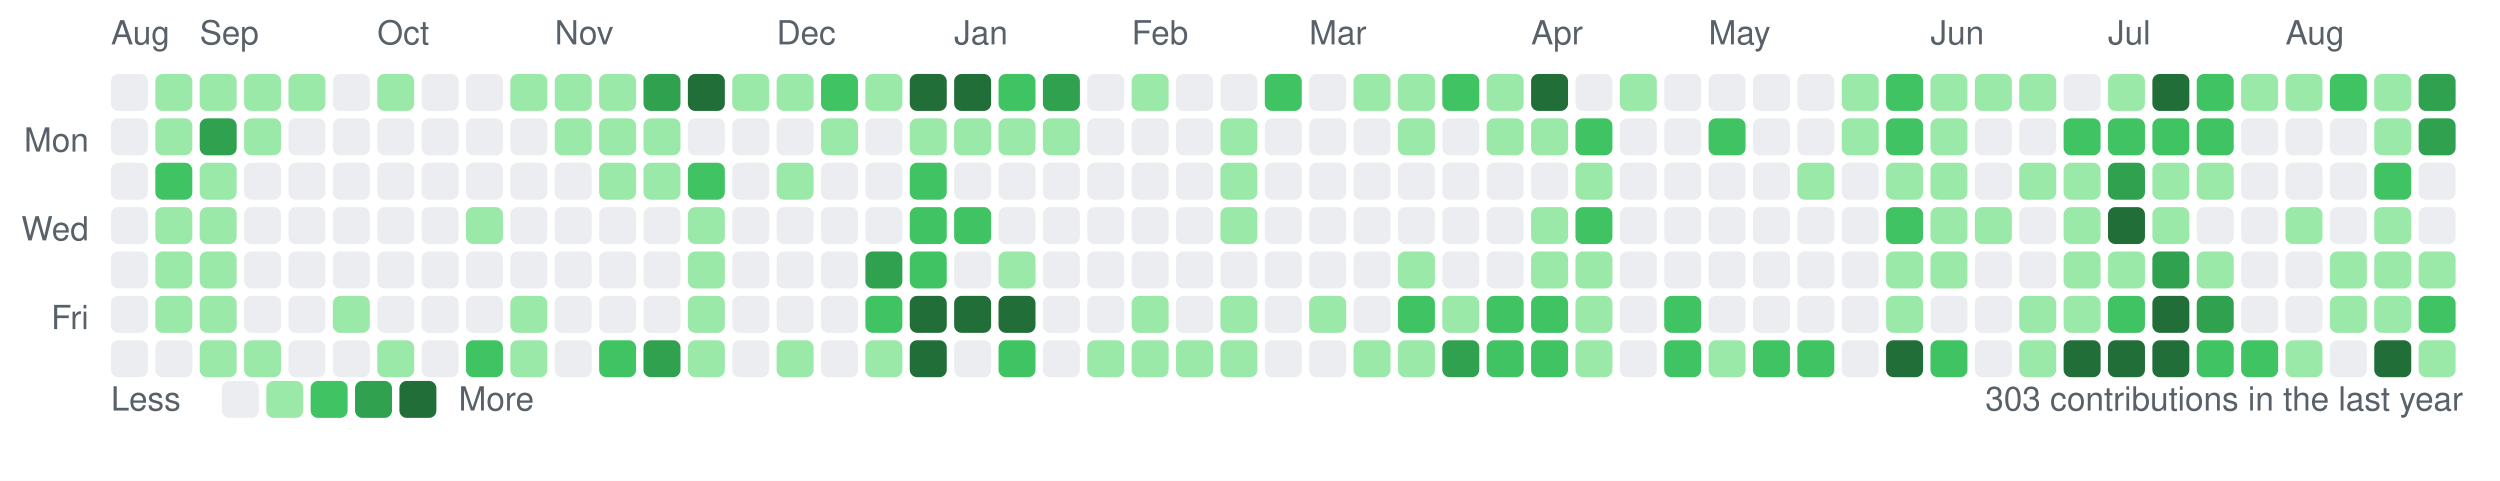
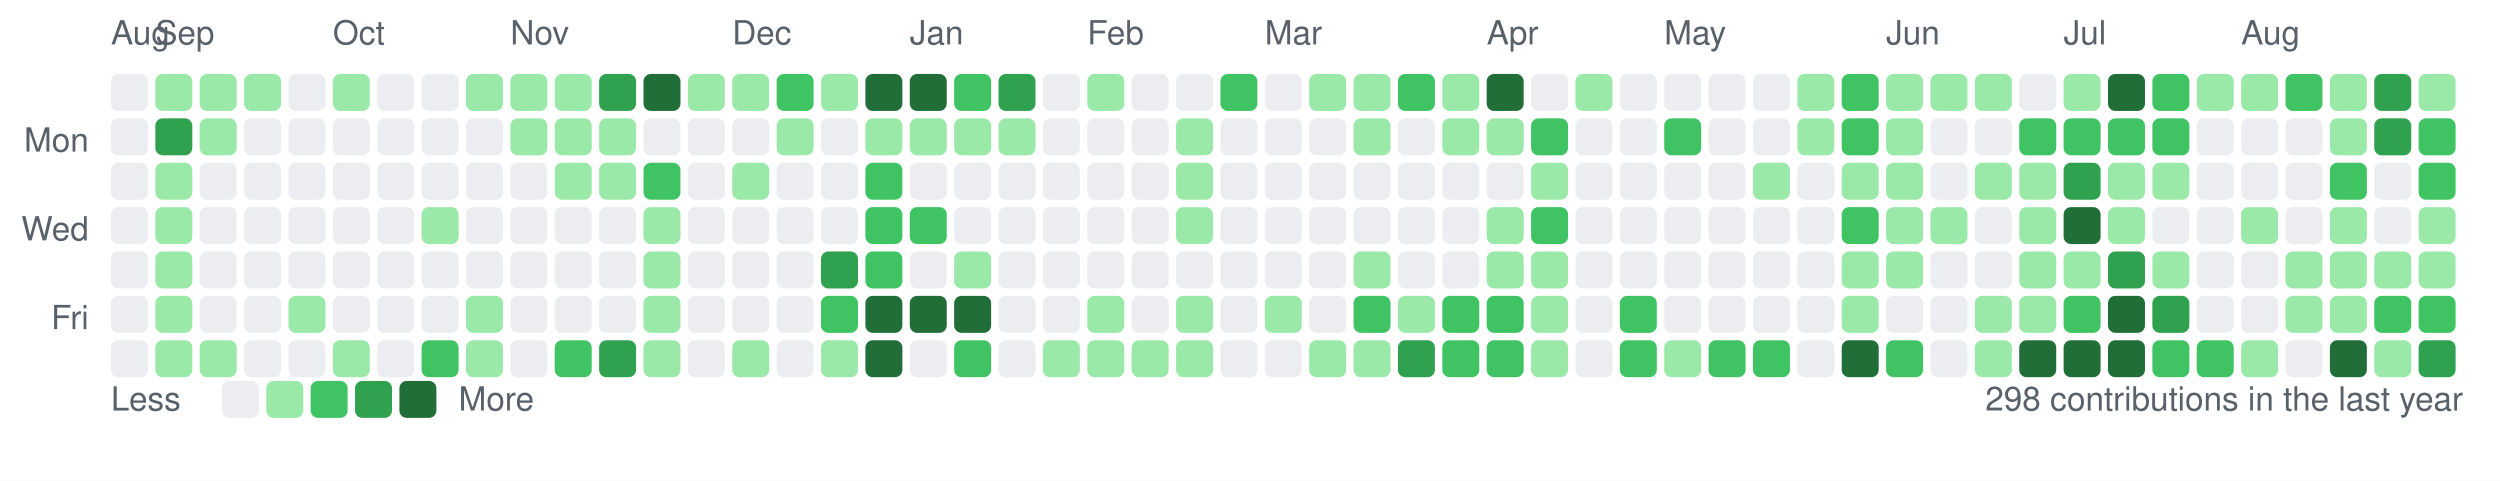
<svg xmlns="http://www.w3.org/2000/svg" width="676" height="130" viewBox="0 0 676 130" role="img" aria-label="cgycorey contribution graph">
  <rect width="676" height="130" fill="#ffffff" />
  <text x="24" y="41" font-size="9" text-anchor="end" fill="#586069" font-family="-apple-system,BlinkMacSystemFont,Segoe UI,Helvetica,Arial,sans-serif">Mon</text>
  <text x="24" y="65" font-size="9" text-anchor="end" fill="#586069" font-family="-apple-system,BlinkMacSystemFont,Segoe UI,Helvetica,Arial,sans-serif">Wed</text>
  <text x="24" y="89" font-size="9" text-anchor="end" fill="#586069" font-family="-apple-system,BlinkMacSystemFont,Segoe UI,Helvetica,Arial,sans-serif">Fri</text>
  <rect x="30" y="20" width="10" height="10" rx="2" fill="#ebedf0" />
  <rect x="30" y="32" width="10" height="10" rx="2" fill="#ebedf0" />
  <rect x="30" y="44" width="10" height="10" rx="2" fill="#ebedf0" />
  <rect x="30" y="56" width="10" height="10" rx="2" fill="#ebedf0" />
  <rect x="30" y="68" width="10" height="10" rx="2" fill="#ebedf0" />
  <rect x="30" y="80" width="10" height="10" rx="2" fill="#ebedf0" />
  <rect x="30" y="92" width="10" height="10" rx="2" fill="#ebedf0" />
  <rect x="42" y="20" width="10" height="10" rx="2" fill="#9be9a8" />
-   <rect x="42" y="32" width="10" height="10" rx="2" fill="#9be9a8" />
-   <rect x="42" y="44" width="10" height="10" rx="2" fill="#40c463" />
+   <rect x="42" y="32" width="10" height="10" rx="2" fill="#30a14e" />
+   <rect x="42" y="44" width="10" height="10" rx="2" fill="#9be9a8" />
  <rect x="42" y="56" width="10" height="10" rx="2" fill="#9be9a8" />
  <rect x="42" y="68" width="10" height="10" rx="2" fill="#9be9a8" />
  <rect x="42" y="80" width="10" height="10" rx="2" fill="#9be9a8" />
-   <rect x="42" y="92" width="10" height="10" rx="2" fill="#ebedf0" />
+   <rect x="42" y="92" width="10" height="10" rx="2" fill="#9be9a8" />
  <rect x="54" y="20" width="10" height="10" rx="2" fill="#9be9a8" />
-   <rect x="54" y="32" width="10" height="10" rx="2" fill="#30a14e" />
-   <rect x="54" y="44" width="10" height="10" rx="2" fill="#9be9a8" />
-   <rect x="54" y="56" width="10" height="10" rx="2" fill="#9be9a8" />
-   <rect x="54" y="68" width="10" height="10" rx="2" fill="#9be9a8" />
-   <rect x="54" y="80" width="10" height="10" rx="2" fill="#9be9a8" />
+   <rect x="54" y="32" width="10" height="10" rx="2" fill="#9be9a8" />
+   <rect x="54" y="44" width="10" height="10" rx="2" fill="#ebedf0" />
+   <rect x="54" y="56" width="10" height="10" rx="2" fill="#ebedf0" />
+   <rect x="54" y="68" width="10" height="10" rx="2" fill="#ebedf0" />
+   <rect x="54" y="80" width="10" height="10" rx="2" fill="#ebedf0" />
  <rect x="54" y="92" width="10" height="10" rx="2" fill="#9be9a8" />
  <rect x="66" y="20" width="10" height="10" rx="2" fill="#9be9a8" />
-   <rect x="66" y="32" width="10" height="10" rx="2" fill="#9be9a8" />
+   <rect x="66" y="32" width="10" height="10" rx="2" fill="#ebedf0" />
  <rect x="66" y="44" width="10" height="10" rx="2" fill="#ebedf0" />
  <rect x="66" y="56" width="10" height="10" rx="2" fill="#ebedf0" />
  <rect x="66" y="68" width="10" height="10" rx="2" fill="#ebedf0" />
  <rect x="66" y="80" width="10" height="10" rx="2" fill="#ebedf0" />
-   <rect x="66" y="92" width="10" height="10" rx="2" fill="#9be9a8" />
-   <rect x="78" y="20" width="10" height="10" rx="2" fill="#9be9a8" />
+   <rect x="66" y="92" width="10" height="10" rx="2" fill="#ebedf0" />
+   <rect x="78" y="20" width="10" height="10" rx="2" fill="#ebedf0" />
  <rect x="78" y="32" width="10" height="10" rx="2" fill="#ebedf0" />
  <rect x="78" y="44" width="10" height="10" rx="2" fill="#ebedf0" />
  <rect x="78" y="56" width="10" height="10" rx="2" fill="#ebedf0" />
  <rect x="78" y="68" width="10" height="10" rx="2" fill="#ebedf0" />
-   <rect x="78" y="80" width="10" height="10" rx="2" fill="#ebedf0" />
+   <rect x="78" y="80" width="10" height="10" rx="2" fill="#9be9a8" />
  <rect x="78" y="92" width="10" height="10" rx="2" fill="#ebedf0" />
-   <rect x="90" y="20" width="10" height="10" rx="2" fill="#ebedf0" />
+   <rect x="90" y="20" width="10" height="10" rx="2" fill="#9be9a8" />
  <rect x="90" y="32" width="10" height="10" rx="2" fill="#ebedf0" />
  <rect x="90" y="44" width="10" height="10" rx="2" fill="#ebedf0" />
  <rect x="90" y="56" width="10" height="10" rx="2" fill="#ebedf0" />
  <rect x="90" y="68" width="10" height="10" rx="2" fill="#ebedf0" />
-   <rect x="90" y="80" width="10" height="10" rx="2" fill="#9be9a8" />
-   <rect x="90" y="92" width="10" height="10" rx="2" fill="#ebedf0" />
-   <rect x="102" y="20" width="10" height="10" rx="2" fill="#9be9a8" />
+   <rect x="90" y="80" width="10" height="10" rx="2" fill="#ebedf0" />
+   <rect x="90" y="92" width="10" height="10" rx="2" fill="#9be9a8" />
+   <rect x="102" y="20" width="10" height="10" rx="2" fill="#ebedf0" />
  <rect x="102" y="32" width="10" height="10" rx="2" fill="#ebedf0" />
  <rect x="102" y="44" width="10" height="10" rx="2" fill="#ebedf0" />
  <rect x="102" y="56" width="10" height="10" rx="2" fill="#ebedf0" />
  <rect x="102" y="68" width="10" height="10" rx="2" fill="#ebedf0" />
  <rect x="102" y="80" width="10" height="10" rx="2" fill="#ebedf0" />
-   <rect x="102" y="92" width="10" height="10" rx="2" fill="#9be9a8" />
+   <rect x="102" y="92" width="10" height="10" rx="2" fill="#ebedf0" />
  <rect x="114" y="20" width="10" height="10" rx="2" fill="#ebedf0" />
  <rect x="114" y="32" width="10" height="10" rx="2" fill="#ebedf0" />
  <rect x="114" y="44" width="10" height="10" rx="2" fill="#ebedf0" />
-   <rect x="114" y="56" width="10" height="10" rx="2" fill="#ebedf0" />
+   <rect x="114" y="56" width="10" height="10" rx="2" fill="#9be9a8" />
  <rect x="114" y="68" width="10" height="10" rx="2" fill="#ebedf0" />
  <rect x="114" y="80" width="10" height="10" rx="2" fill="#ebedf0" />
-   <rect x="114" y="92" width="10" height="10" rx="2" fill="#ebedf0" />
-   <rect x="126" y="20" width="10" height="10" rx="2" fill="#ebedf0" />
+   <rect x="114" y="92" width="10" height="10" rx="2" fill="#40c463" />
+   <rect x="126" y="20" width="10" height="10" rx="2" fill="#9be9a8" />
  <rect x="126" y="32" width="10" height="10" rx="2" fill="#ebedf0" />
  <rect x="126" y="44" width="10" height="10" rx="2" fill="#ebedf0" />
-   <rect x="126" y="56" width="10" height="10" rx="2" fill="#9be9a8" />
+   <rect x="126" y="56" width="10" height="10" rx="2" fill="#ebedf0" />
  <rect x="126" y="68" width="10" height="10" rx="2" fill="#ebedf0" />
-   <rect x="126" y="80" width="10" height="10" rx="2" fill="#ebedf0" />
-   <rect x="126" y="92" width="10" height="10" rx="2" fill="#40c463" />
+   <rect x="126" y="80" width="10" height="10" rx="2" fill="#9be9a8" />
+   <rect x="126" y="92" width="10" height="10" rx="2" fill="#9be9a8" />
  <rect x="138" y="20" width="10" height="10" rx="2" fill="#9be9a8" />
-   <rect x="138" y="32" width="10" height="10" rx="2" fill="#ebedf0" />
+   <rect x="138" y="32" width="10" height="10" rx="2" fill="#9be9a8" />
  <rect x="138" y="44" width="10" height="10" rx="2" fill="#ebedf0" />
  <rect x="138" y="56" width="10" height="10" rx="2" fill="#ebedf0" />
  <rect x="138" y="68" width="10" height="10" rx="2" fill="#ebedf0" />
-   <rect x="138" y="80" width="10" height="10" rx="2" fill="#9be9a8" />
-   <rect x="138" y="92" width="10" height="10" rx="2" fill="#9be9a8" />
+   <rect x="138" y="80" width="10" height="10" rx="2" fill="#ebedf0" />
+   <rect x="138" y="92" width="10" height="10" rx="2" fill="#ebedf0" />
  <rect x="150" y="20" width="10" height="10" rx="2" fill="#9be9a8" />
  <rect x="150" y="32" width="10" height="10" rx="2" fill="#9be9a8" />
-   <rect x="150" y="44" width="10" height="10" rx="2" fill="#ebedf0" />
+   <rect x="150" y="44" width="10" height="10" rx="2" fill="#9be9a8" />
  <rect x="150" y="56" width="10" height="10" rx="2" fill="#ebedf0" />
  <rect x="150" y="68" width="10" height="10" rx="2" fill="#ebedf0" />
  <rect x="150" y="80" width="10" height="10" rx="2" fill="#ebedf0" />
-   <rect x="150" y="92" width="10" height="10" rx="2" fill="#ebedf0" />
-   <rect x="162" y="20" width="10" height="10" rx="2" fill="#9be9a8" />
+   <rect x="150" y="92" width="10" height="10" rx="2" fill="#40c463" />
+   <rect x="162" y="20" width="10" height="10" rx="2" fill="#30a14e" />
  <rect x="162" y="32" width="10" height="10" rx="2" fill="#9be9a8" />
  <rect x="162" y="44" width="10" height="10" rx="2" fill="#9be9a8" />
  <rect x="162" y="56" width="10" height="10" rx="2" fill="#ebedf0" />
  <rect x="162" y="68" width="10" height="10" rx="2" fill="#ebedf0" />
  <rect x="162" y="80" width="10" height="10" rx="2" fill="#ebedf0" />
-   <rect x="162" y="92" width="10" height="10" rx="2" fill="#40c463" />
-   <rect x="174" y="20" width="10" height="10" rx="2" fill="#30a14e" />
-   <rect x="174" y="32" width="10" height="10" rx="2" fill="#9be9a8" />
-   <rect x="174" y="44" width="10" height="10" rx="2" fill="#9be9a8" />
-   <rect x="174" y="56" width="10" height="10" rx="2" fill="#ebedf0" />
-   <rect x="174" y="68" width="10" height="10" rx="2" fill="#ebedf0" />
-   <rect x="174" y="80" width="10" height="10" rx="2" fill="#ebedf0" />
-   <rect x="174" y="92" width="10" height="10" rx="2" fill="#30a14e" />
-   <rect x="186" y="20" width="10" height="10" rx="2" fill="#216e39" />
+   <rect x="162" y="92" width="10" height="10" rx="2" fill="#30a14e" />
+   <rect x="174" y="20" width="10" height="10" rx="2" fill="#216e39" />
+   <rect x="174" y="32" width="10" height="10" rx="2" fill="#ebedf0" />
+   <rect x="174" y="44" width="10" height="10" rx="2" fill="#40c463" />
+   <rect x="174" y="56" width="10" height="10" rx="2" fill="#9be9a8" />
+   <rect x="174" y="68" width="10" height="10" rx="2" fill="#9be9a8" />
+   <rect x="174" y="80" width="10" height="10" rx="2" fill="#9be9a8" />
+   <rect x="174" y="92" width="10" height="10" rx="2" fill="#9be9a8" />
+   <rect x="186" y="20" width="10" height="10" rx="2" fill="#9be9a8" />
  <rect x="186" y="32" width="10" height="10" rx="2" fill="#ebedf0" />
-   <rect x="186" y="44" width="10" height="10" rx="2" fill="#40c463" />
-   <rect x="186" y="56" width="10" height="10" rx="2" fill="#9be9a8" />
-   <rect x="186" y="68" width="10" height="10" rx="2" fill="#9be9a8" />
-   <rect x="186" y="80" width="10" height="10" rx="2" fill="#9be9a8" />
-   <rect x="186" y="92" width="10" height="10" rx="2" fill="#9be9a8" />
+   <rect x="186" y="44" width="10" height="10" rx="2" fill="#ebedf0" />
+   <rect x="186" y="56" width="10" height="10" rx="2" fill="#ebedf0" />
+   <rect x="186" y="68" width="10" height="10" rx="2" fill="#ebedf0" />
+   <rect x="186" y="80" width="10" height="10" rx="2" fill="#ebedf0" />
+   <rect x="186" y="92" width="10" height="10" rx="2" fill="#ebedf0" />
  <rect x="198" y="20" width="10" height="10" rx="2" fill="#9be9a8" />
  <rect x="198" y="32" width="10" height="10" rx="2" fill="#ebedf0" />
-   <rect x="198" y="44" width="10" height="10" rx="2" fill="#ebedf0" />
+   <rect x="198" y="44" width="10" height="10" rx="2" fill="#9be9a8" />
  <rect x="198" y="56" width="10" height="10" rx="2" fill="#ebedf0" />
  <rect x="198" y="68" width="10" height="10" rx="2" fill="#ebedf0" />
  <rect x="198" y="80" width="10" height="10" rx="2" fill="#ebedf0" />
-   <rect x="198" y="92" width="10" height="10" rx="2" fill="#ebedf0" />
-   <rect x="210" y="20" width="10" height="10" rx="2" fill="#9be9a8" />
-   <rect x="210" y="32" width="10" height="10" rx="2" fill="#ebedf0" />
-   <rect x="210" y="44" width="10" height="10" rx="2" fill="#9be9a8" />
+   <rect x="198" y="92" width="10" height="10" rx="2" fill="#9be9a8" />
+   <rect x="210" y="20" width="10" height="10" rx="2" fill="#40c463" />
+   <rect x="210" y="32" width="10" height="10" rx="2" fill="#9be9a8" />
+   <rect x="210" y="44" width="10" height="10" rx="2" fill="#ebedf0" />
  <rect x="210" y="56" width="10" height="10" rx="2" fill="#ebedf0" />
  <rect x="210" y="68" width="10" height="10" rx="2" fill="#ebedf0" />
  <rect x="210" y="80" width="10" height="10" rx="2" fill="#ebedf0" />
-   <rect x="210" y="92" width="10" height="10" rx="2" fill="#9be9a8" />
-   <rect x="222" y="20" width="10" height="10" rx="2" fill="#40c463" />
-   <rect x="222" y="32" width="10" height="10" rx="2" fill="#9be9a8" />
+   <rect x="210" y="92" width="10" height="10" rx="2" fill="#ebedf0" />
+   <rect x="222" y="20" width="10" height="10" rx="2" fill="#9be9a8" />
+   <rect x="222" y="32" width="10" height="10" rx="2" fill="#ebedf0" />
  <rect x="222" y="44" width="10" height="10" rx="2" fill="#ebedf0" />
  <rect x="222" y="56" width="10" height="10" rx="2" fill="#ebedf0" />
-   <rect x="222" y="68" width="10" height="10" rx="2" fill="#ebedf0" />
-   <rect x="222" y="80" width="10" height="10" rx="2" fill="#ebedf0" />
-   <rect x="222" y="92" width="10" height="10" rx="2" fill="#ebedf0" />
-   <rect x="234" y="20" width="10" height="10" rx="2" fill="#9be9a8" />
-   <rect x="234" y="32" width="10" height="10" rx="2" fill="#ebedf0" />
-   <rect x="234" y="44" width="10" height="10" rx="2" fill="#ebedf0" />
-   <rect x="234" y="56" width="10" height="10" rx="2" fill="#ebedf0" />
-   <rect x="234" y="68" width="10" height="10" rx="2" fill="#30a14e" />
-   <rect x="234" y="80" width="10" height="10" rx="2" fill="#40c463" />
-   <rect x="234" y="92" width="10" height="10" rx="2" fill="#9be9a8" />
+   <rect x="222" y="68" width="10" height="10" rx="2" fill="#30a14e" />
+   <rect x="222" y="80" width="10" height="10" rx="2" fill="#40c463" />
+   <rect x="222" y="92" width="10" height="10" rx="2" fill="#9be9a8" />
+   <rect x="234" y="20" width="10" height="10" rx="2" fill="#216e39" />
+   <rect x="234" y="32" width="10" height="10" rx="2" fill="#9be9a8" />
+   <rect x="234" y="44" width="10" height="10" rx="2" fill="#40c463" />
+   <rect x="234" y="56" width="10" height="10" rx="2" fill="#40c463" />
+   <rect x="234" y="68" width="10" height="10" rx="2" fill="#40c463" />
+   <rect x="234" y="80" width="10" height="10" rx="2" fill="#216e39" />
+   <rect x="234" y="92" width="10" height="10" rx="2" fill="#216e39" />
  <rect x="246" y="20" width="10" height="10" rx="2" fill="#216e39" />
  <rect x="246" y="32" width="10" height="10" rx="2" fill="#9be9a8" />
-   <rect x="246" y="44" width="10" height="10" rx="2" fill="#40c463" />
+   <rect x="246" y="44" width="10" height="10" rx="2" fill="#ebedf0" />
  <rect x="246" y="56" width="10" height="10" rx="2" fill="#40c463" />
-   <rect x="246" y="68" width="10" height="10" rx="2" fill="#40c463" />
+   <rect x="246" y="68" width="10" height="10" rx="2" fill="#ebedf0" />
  <rect x="246" y="80" width="10" height="10" rx="2" fill="#216e39" />
-   <rect x="246" y="92" width="10" height="10" rx="2" fill="#216e39" />
-   <rect x="258" y="20" width="10" height="10" rx="2" fill="#216e39" />
+   <rect x="246" y="92" width="10" height="10" rx="2" fill="#ebedf0" />
+   <rect x="258" y="20" width="10" height="10" rx="2" fill="#40c463" />
  <rect x="258" y="32" width="10" height="10" rx="2" fill="#9be9a8" />
  <rect x="258" y="44" width="10" height="10" rx="2" fill="#ebedf0" />
-   <rect x="258" y="56" width="10" height="10" rx="2" fill="#40c463" />
-   <rect x="258" y="68" width="10" height="10" rx="2" fill="#ebedf0" />
+   <rect x="258" y="56" width="10" height="10" rx="2" fill="#ebedf0" />
+   <rect x="258" y="68" width="10" height="10" rx="2" fill="#9be9a8" />
  <rect x="258" y="80" width="10" height="10" rx="2" fill="#216e39" />
-   <rect x="258" y="92" width="10" height="10" rx="2" fill="#ebedf0" />
-   <rect x="270" y="20" width="10" height="10" rx="2" fill="#40c463" />
+   <rect x="258" y="92" width="10" height="10" rx="2" fill="#40c463" />
+   <rect x="270" y="20" width="10" height="10" rx="2" fill="#30a14e" />
  <rect x="270" y="32" width="10" height="10" rx="2" fill="#9be9a8" />
  <rect x="270" y="44" width="10" height="10" rx="2" fill="#ebedf0" />
  <rect x="270" y="56" width="10" height="10" rx="2" fill="#ebedf0" />
-   <rect x="270" y="68" width="10" height="10" rx="2" fill="#9be9a8" />
-   <rect x="270" y="80" width="10" height="10" rx="2" fill="#216e39" />
-   <rect x="270" y="92" width="10" height="10" rx="2" fill="#40c463" />
-   <rect x="282" y="20" width="10" height="10" rx="2" fill="#30a14e" />
-   <rect x="282" y="32" width="10" height="10" rx="2" fill="#9be9a8" />
+   <rect x="270" y="68" width="10" height="10" rx="2" fill="#ebedf0" />
+   <rect x="270" y="80" width="10" height="10" rx="2" fill="#ebedf0" />
+   <rect x="270" y="92" width="10" height="10" rx="2" fill="#ebedf0" />
+   <rect x="282" y="20" width="10" height="10" rx="2" fill="#ebedf0" />
+   <rect x="282" y="32" width="10" height="10" rx="2" fill="#ebedf0" />
  <rect x="282" y="44" width="10" height="10" rx="2" fill="#ebedf0" />
  <rect x="282" y="56" width="10" height="10" rx="2" fill="#ebedf0" />
  <rect x="282" y="68" width="10" height="10" rx="2" fill="#ebedf0" />
  <rect x="282" y="80" width="10" height="10" rx="2" fill="#ebedf0" />
-   <rect x="282" y="92" width="10" height="10" rx="2" fill="#ebedf0" />
-   <rect x="294" y="20" width="10" height="10" rx="2" fill="#ebedf0" />
+   <rect x="282" y="92" width="10" height="10" rx="2" fill="#9be9a8" />
+   <rect x="294" y="20" width="10" height="10" rx="2" fill="#9be9a8" />
  <rect x="294" y="32" width="10" height="10" rx="2" fill="#ebedf0" />
  <rect x="294" y="44" width="10" height="10" rx="2" fill="#ebedf0" />
  <rect x="294" y="56" width="10" height="10" rx="2" fill="#ebedf0" />
  <rect x="294" y="68" width="10" height="10" rx="2" fill="#ebedf0" />
-   <rect x="294" y="80" width="10" height="10" rx="2" fill="#ebedf0" />
+   <rect x="294" y="80" width="10" height="10" rx="2" fill="#9be9a8" />
  <rect x="294" y="92" width="10" height="10" rx="2" fill="#9be9a8" />
-   <rect x="306" y="20" width="10" height="10" rx="2" fill="#9be9a8" />
+   <rect x="306" y="20" width="10" height="10" rx="2" fill="#ebedf0" />
  <rect x="306" y="32" width="10" height="10" rx="2" fill="#ebedf0" />
  <rect x="306" y="44" width="10" height="10" rx="2" fill="#ebedf0" />
  <rect x="306" y="56" width="10" height="10" rx="2" fill="#ebedf0" />
  <rect x="306" y="68" width="10" height="10" rx="2" fill="#ebedf0" />
-   <rect x="306" y="80" width="10" height="10" rx="2" fill="#9be9a8" />
+   <rect x="306" y="80" width="10" height="10" rx="2" fill="#ebedf0" />
  <rect x="306" y="92" width="10" height="10" rx="2" fill="#9be9a8" />
  <rect x="318" y="20" width="10" height="10" rx="2" fill="#ebedf0" />
-   <rect x="318" y="32" width="10" height="10" rx="2" fill="#ebedf0" />
-   <rect x="318" y="44" width="10" height="10" rx="2" fill="#ebedf0" />
-   <rect x="318" y="56" width="10" height="10" rx="2" fill="#ebedf0" />
+   <rect x="318" y="32" width="10" height="10" rx="2" fill="#9be9a8" />
+   <rect x="318" y="44" width="10" height="10" rx="2" fill="#9be9a8" />
+   <rect x="318" y="56" width="10" height="10" rx="2" fill="#9be9a8" />
  <rect x="318" y="68" width="10" height="10" rx="2" fill="#ebedf0" />
-   <rect x="318" y="80" width="10" height="10" rx="2" fill="#ebedf0" />
+   <rect x="318" y="80" width="10" height="10" rx="2" fill="#9be9a8" />
  <rect x="318" y="92" width="10" height="10" rx="2" fill="#9be9a8" />
-   <rect x="330" y="20" width="10" height="10" rx="2" fill="#ebedf0" />
-   <rect x="330" y="32" width="10" height="10" rx="2" fill="#9be9a8" />
-   <rect x="330" y="44" width="10" height="10" rx="2" fill="#9be9a8" />
-   <rect x="330" y="56" width="10" height="10" rx="2" fill="#9be9a8" />
+   <rect x="330" y="20" width="10" height="10" rx="2" fill="#40c463" />
+   <rect x="330" y="32" width="10" height="10" rx="2" fill="#ebedf0" />
+   <rect x="330" y="44" width="10" height="10" rx="2" fill="#ebedf0" />
+   <rect x="330" y="56" width="10" height="10" rx="2" fill="#ebedf0" />
  <rect x="330" y="68" width="10" height="10" rx="2" fill="#ebedf0" />
-   <rect x="330" y="80" width="10" height="10" rx="2" fill="#9be9a8" />
-   <rect x="330" y="92" width="10" height="10" rx="2" fill="#9be9a8" />
-   <rect x="342" y="20" width="10" height="10" rx="2" fill="#40c463" />
+   <rect x="330" y="80" width="10" height="10" rx="2" fill="#ebedf0" />
+   <rect x="330" y="92" width="10" height="10" rx="2" fill="#ebedf0" />
+   <rect x="342" y="20" width="10" height="10" rx="2" fill="#ebedf0" />
  <rect x="342" y="32" width="10" height="10" rx="2" fill="#ebedf0" />
  <rect x="342" y="44" width="10" height="10" rx="2" fill="#ebedf0" />
  <rect x="342" y="56" width="10" height="10" rx="2" fill="#ebedf0" />
  <rect x="342" y="68" width="10" height="10" rx="2" fill="#ebedf0" />
-   <rect x="342" y="80" width="10" height="10" rx="2" fill="#ebedf0" />
+   <rect x="342" y="80" width="10" height="10" rx="2" fill="#9be9a8" />
  <rect x="342" y="92" width="10" height="10" rx="2" fill="#ebedf0" />
-   <rect x="354" y="20" width="10" height="10" rx="2" fill="#ebedf0" />
+   <rect x="354" y="20" width="10" height="10" rx="2" fill="#9be9a8" />
  <rect x="354" y="32" width="10" height="10" rx="2" fill="#ebedf0" />
  <rect x="354" y="44" width="10" height="10" rx="2" fill="#ebedf0" />
  <rect x="354" y="56" width="10" height="10" rx="2" fill="#ebedf0" />
  <rect x="354" y="68" width="10" height="10" rx="2" fill="#ebedf0" />
-   <rect x="354" y="80" width="10" height="10" rx="2" fill="#9be9a8" />
-   <rect x="354" y="92" width="10" height="10" rx="2" fill="#ebedf0" />
+   <rect x="354" y="80" width="10" height="10" rx="2" fill="#ebedf0" />
+   <rect x="354" y="92" width="10" height="10" rx="2" fill="#9be9a8" />
  <rect x="366" y="20" width="10" height="10" rx="2" fill="#9be9a8" />
-   <rect x="366" y="32" width="10" height="10" rx="2" fill="#ebedf0" />
+   <rect x="366" y="32" width="10" height="10" rx="2" fill="#9be9a8" />
  <rect x="366" y="44" width="10" height="10" rx="2" fill="#ebedf0" />
  <rect x="366" y="56" width="10" height="10" rx="2" fill="#ebedf0" />
-   <rect x="366" y="68" width="10" height="10" rx="2" fill="#ebedf0" />
-   <rect x="366" y="80" width="10" height="10" rx="2" fill="#ebedf0" />
+   <rect x="366" y="68" width="10" height="10" rx="2" fill="#9be9a8" />
+   <rect x="366" y="80" width="10" height="10" rx="2" fill="#40c463" />
  <rect x="366" y="92" width="10" height="10" rx="2" fill="#9be9a8" />
-   <rect x="378" y="20" width="10" height="10" rx="2" fill="#9be9a8" />
-   <rect x="378" y="32" width="10" height="10" rx="2" fill="#9be9a8" />
+   <rect x="378" y="20" width="10" height="10" rx="2" fill="#40c463" />
+   <rect x="378" y="32" width="10" height="10" rx="2" fill="#ebedf0" />
  <rect x="378" y="44" width="10" height="10" rx="2" fill="#ebedf0" />
  <rect x="378" y="56" width="10" height="10" rx="2" fill="#ebedf0" />
-   <rect x="378" y="68" width="10" height="10" rx="2" fill="#9be9a8" />
-   <rect x="378" y="80" width="10" height="10" rx="2" fill="#40c463" />
-   <rect x="378" y="92" width="10" height="10" rx="2" fill="#9be9a8" />
-   <rect x="390" y="20" width="10" height="10" rx="2" fill="#40c463" />
-   <rect x="390" y="32" width="10" height="10" rx="2" fill="#ebedf0" />
+   <rect x="378" y="68" width="10" height="10" rx="2" fill="#ebedf0" />
+   <rect x="378" y="80" width="10" height="10" rx="2" fill="#9be9a8" />
+   <rect x="378" y="92" width="10" height="10" rx="2" fill="#30a14e" />
+   <rect x="390" y="20" width="10" height="10" rx="2" fill="#9be9a8" />
+   <rect x="390" y="32" width="10" height="10" rx="2" fill="#9be9a8" />
  <rect x="390" y="44" width="10" height="10" rx="2" fill="#ebedf0" />
  <rect x="390" y="56" width="10" height="10" rx="2" fill="#ebedf0" />
  <rect x="390" y="68" width="10" height="10" rx="2" fill="#ebedf0" />
-   <rect x="390" y="80" width="10" height="10" rx="2" fill="#9be9a8" />
-   <rect x="390" y="92" width="10" height="10" rx="2" fill="#30a14e" />
-   <rect x="402" y="20" width="10" height="10" rx="2" fill="#9be9a8" />
+   <rect x="390" y="80" width="10" height="10" rx="2" fill="#40c463" />
+   <rect x="390" y="92" width="10" height="10" rx="2" fill="#40c463" />
+   <rect x="402" y="20" width="10" height="10" rx="2" fill="#216e39" />
  <rect x="402" y="32" width="10" height="10" rx="2" fill="#9be9a8" />
  <rect x="402" y="44" width="10" height="10" rx="2" fill="#ebedf0" />
-   <rect x="402" y="56" width="10" height="10" rx="2" fill="#ebedf0" />
-   <rect x="402" y="68" width="10" height="10" rx="2" fill="#ebedf0" />
+   <rect x="402" y="56" width="10" height="10" rx="2" fill="#9be9a8" />
+   <rect x="402" y="68" width="10" height="10" rx="2" fill="#9be9a8" />
  <rect x="402" y="80" width="10" height="10" rx="2" fill="#40c463" />
  <rect x="402" y="92" width="10" height="10" rx="2" fill="#40c463" />
-   <rect x="414" y="20" width="10" height="10" rx="2" fill="#216e39" />
-   <rect x="414" y="32" width="10" height="10" rx="2" fill="#9be9a8" />
-   <rect x="414" y="44" width="10" height="10" rx="2" fill="#ebedf0" />
-   <rect x="414" y="56" width="10" height="10" rx="2" fill="#9be9a8" />
+   <rect x="414" y="20" width="10" height="10" rx="2" fill="#ebedf0" />
+   <rect x="414" y="32" width="10" height="10" rx="2" fill="#40c463" />
+   <rect x="414" y="44" width="10" height="10" rx="2" fill="#9be9a8" />
+   <rect x="414" y="56" width="10" height="10" rx="2" fill="#40c463" />
  <rect x="414" y="68" width="10" height="10" rx="2" fill="#9be9a8" />
-   <rect x="414" y="80" width="10" height="10" rx="2" fill="#40c463" />
-   <rect x="414" y="92" width="10" height="10" rx="2" fill="#40c463" />
-   <rect x="426" y="20" width="10" height="10" rx="2" fill="#ebedf0" />
-   <rect x="426" y="32" width="10" height="10" rx="2" fill="#40c463" />
-   <rect x="426" y="44" width="10" height="10" rx="2" fill="#9be9a8" />
-   <rect x="426" y="56" width="10" height="10" rx="2" fill="#40c463" />
-   <rect x="426" y="68" width="10" height="10" rx="2" fill="#9be9a8" />
-   <rect x="426" y="80" width="10" height="10" rx="2" fill="#9be9a8" />
-   <rect x="426" y="92" width="10" height="10" rx="2" fill="#9be9a8" />
-   <rect x="438" y="20" width="10" height="10" rx="2" fill="#9be9a8" />
+   <rect x="414" y="80" width="10" height="10" rx="2" fill="#9be9a8" />
+   <rect x="414" y="92" width="10" height="10" rx="2" fill="#9be9a8" />
+   <rect x="426" y="20" width="10" height="10" rx="2" fill="#9be9a8" />
+   <rect x="426" y="32" width="10" height="10" rx="2" fill="#ebedf0" />
+   <rect x="426" y="44" width="10" height="10" rx="2" fill="#ebedf0" />
+   <rect x="426" y="56" width="10" height="10" rx="2" fill="#ebedf0" />
+   <rect x="426" y="68" width="10" height="10" rx="2" fill="#ebedf0" />
+   <rect x="426" y="80" width="10" height="10" rx="2" fill="#ebedf0" />
+   <rect x="426" y="92" width="10" height="10" rx="2" fill="#ebedf0" />
+   <rect x="438" y="20" width="10" height="10" rx="2" fill="#ebedf0" />
  <rect x="438" y="32" width="10" height="10" rx="2" fill="#ebedf0" />
  <rect x="438" y="44" width="10" height="10" rx="2" fill="#ebedf0" />
  <rect x="438" y="56" width="10" height="10" rx="2" fill="#ebedf0" />
  <rect x="438" y="68" width="10" height="10" rx="2" fill="#ebedf0" />
-   <rect x="438" y="80" width="10" height="10" rx="2" fill="#ebedf0" />
-   <rect x="438" y="92" width="10" height="10" rx="2" fill="#ebedf0" />
+   <rect x="438" y="80" width="10" height="10" rx="2" fill="#40c463" />
+   <rect x="438" y="92" width="10" height="10" rx="2" fill="#40c463" />
  <rect x="450" y="20" width="10" height="10" rx="2" fill="#ebedf0" />
-   <rect x="450" y="32" width="10" height="10" rx="2" fill="#ebedf0" />
+   <rect x="450" y="32" width="10" height="10" rx="2" fill="#40c463" />
  <rect x="450" y="44" width="10" height="10" rx="2" fill="#ebedf0" />
  <rect x="450" y="56" width="10" height="10" rx="2" fill="#ebedf0" />
  <rect x="450" y="68" width="10" height="10" rx="2" fill="#ebedf0" />
-   <rect x="450" y="80" width="10" height="10" rx="2" fill="#40c463" />
-   <rect x="450" y="92" width="10" height="10" rx="2" fill="#40c463" />
+   <rect x="450" y="80" width="10" height="10" rx="2" fill="#ebedf0" />
+   <rect x="450" y="92" width="10" height="10" rx="2" fill="#9be9a8" />
  <rect x="462" y="20" width="10" height="10" rx="2" fill="#ebedf0" />
-   <rect x="462" y="32" width="10" height="10" rx="2" fill="#40c463" />
+   <rect x="462" y="32" width="10" height="10" rx="2" fill="#ebedf0" />
  <rect x="462" y="44" width="10" height="10" rx="2" fill="#ebedf0" />
  <rect x="462" y="56" width="10" height="10" rx="2" fill="#ebedf0" />
  <rect x="462" y="68" width="10" height="10" rx="2" fill="#ebedf0" />
  <rect x="462" y="80" width="10" height="10" rx="2" fill="#ebedf0" />
-   <rect x="462" y="92" width="10" height="10" rx="2" fill="#9be9a8" />
+   <rect x="462" y="92" width="10" height="10" rx="2" fill="#40c463" />
  <rect x="474" y="20" width="10" height="10" rx="2" fill="#ebedf0" />
  <rect x="474" y="32" width="10" height="10" rx="2" fill="#ebedf0" />
-   <rect x="474" y="44" width="10" height="10" rx="2" fill="#ebedf0" />
+   <rect x="474" y="44" width="10" height="10" rx="2" fill="#9be9a8" />
  <rect x="474" y="56" width="10" height="10" rx="2" fill="#ebedf0" />
  <rect x="474" y="68" width="10" height="10" rx="2" fill="#ebedf0" />
  <rect x="474" y="80" width="10" height="10" rx="2" fill="#ebedf0" />
  <rect x="474" y="92" width="10" height="10" rx="2" fill="#40c463" />
-   <rect x="486" y="20" width="10" height="10" rx="2" fill="#ebedf0" />
-   <rect x="486" y="32" width="10" height="10" rx="2" fill="#ebedf0" />
-   <rect x="486" y="44" width="10" height="10" rx="2" fill="#9be9a8" />
+   <rect x="486" y="20" width="10" height="10" rx="2" fill="#9be9a8" />
+   <rect x="486" y="32" width="10" height="10" rx="2" fill="#9be9a8" />
+   <rect x="486" y="44" width="10" height="10" rx="2" fill="#ebedf0" />
  <rect x="486" y="56" width="10" height="10" rx="2" fill="#ebedf0" />
  <rect x="486" y="68" width="10" height="10" rx="2" fill="#ebedf0" />
  <rect x="486" y="80" width="10" height="10" rx="2" fill="#ebedf0" />
-   <rect x="486" y="92" width="10" height="10" rx="2" fill="#40c463" />
-   <rect x="498" y="20" width="10" height="10" rx="2" fill="#9be9a8" />
-   <rect x="498" y="32" width="10" height="10" rx="2" fill="#9be9a8" />
-   <rect x="498" y="44" width="10" height="10" rx="2" fill="#ebedf0" />
-   <rect x="498" y="56" width="10" height="10" rx="2" fill="#ebedf0" />
-   <rect x="498" y="68" width="10" height="10" rx="2" fill="#ebedf0" />
-   <rect x="498" y="80" width="10" height="10" rx="2" fill="#ebedf0" />
-   <rect x="498" y="92" width="10" height="10" rx="2" fill="#ebedf0" />
-   <rect x="510" y="20" width="10" height="10" rx="2" fill="#40c463" />
-   <rect x="510" y="32" width="10" height="10" rx="2" fill="#40c463" />
+   <rect x="486" y="92" width="10" height="10" rx="2" fill="#ebedf0" />
+   <rect x="498" y="20" width="10" height="10" rx="2" fill="#40c463" />
+   <rect x="498" y="32" width="10" height="10" rx="2" fill="#40c463" />
+   <rect x="498" y="44" width="10" height="10" rx="2" fill="#9be9a8" />
+   <rect x="498" y="56" width="10" height="10" rx="2" fill="#40c463" />
+   <rect x="498" y="68" width="10" height="10" rx="2" fill="#9be9a8" />
+   <rect x="498" y="80" width="10" height="10" rx="2" fill="#9be9a8" />
+   <rect x="498" y="92" width="10" height="10" rx="2" fill="#216e39" />
+   <rect x="510" y="20" width="10" height="10" rx="2" fill="#9be9a8" />
+   <rect x="510" y="32" width="10" height="10" rx="2" fill="#9be9a8" />
  <rect x="510" y="44" width="10" height="10" rx="2" fill="#9be9a8" />
-   <rect x="510" y="56" width="10" height="10" rx="2" fill="#40c463" />
+   <rect x="510" y="56" width="10" height="10" rx="2" fill="#9be9a8" />
  <rect x="510" y="68" width="10" height="10" rx="2" fill="#9be9a8" />
-   <rect x="510" y="80" width="10" height="10" rx="2" fill="#9be9a8" />
-   <rect x="510" y="92" width="10" height="10" rx="2" fill="#216e39" />
+   <rect x="510" y="80" width="10" height="10" rx="2" fill="#ebedf0" />
+   <rect x="510" y="92" width="10" height="10" rx="2" fill="#40c463" />
  <rect x="522" y="20" width="10" height="10" rx="2" fill="#9be9a8" />
-   <rect x="522" y="32" width="10" height="10" rx="2" fill="#9be9a8" />
-   <rect x="522" y="44" width="10" height="10" rx="2" fill="#9be9a8" />
+   <rect x="522" y="32" width="10" height="10" rx="2" fill="#ebedf0" />
+   <rect x="522" y="44" width="10" height="10" rx="2" fill="#ebedf0" />
  <rect x="522" y="56" width="10" height="10" rx="2" fill="#9be9a8" />
-   <rect x="522" y="68" width="10" height="10" rx="2" fill="#9be9a8" />
+   <rect x="522" y="68" width="10" height="10" rx="2" fill="#ebedf0" />
  <rect x="522" y="80" width="10" height="10" rx="2" fill="#ebedf0" />
-   <rect x="522" y="92" width="10" height="10" rx="2" fill="#40c463" />
+   <rect x="522" y="92" width="10" height="10" rx="2" fill="#ebedf0" />
  <rect x="534" y="20" width="10" height="10" rx="2" fill="#9be9a8" />
  <rect x="534" y="32" width="10" height="10" rx="2" fill="#ebedf0" />
-   <rect x="534" y="44" width="10" height="10" rx="2" fill="#ebedf0" />
-   <rect x="534" y="56" width="10" height="10" rx="2" fill="#9be9a8" />
+   <rect x="534" y="44" width="10" height="10" rx="2" fill="#9be9a8" />
+   <rect x="534" y="56" width="10" height="10" rx="2" fill="#ebedf0" />
  <rect x="534" y="68" width="10" height="10" rx="2" fill="#ebedf0" />
-   <rect x="534" y="80" width="10" height="10" rx="2" fill="#ebedf0" />
-   <rect x="534" y="92" width="10" height="10" rx="2" fill="#ebedf0" />
-   <rect x="546" y="20" width="10" height="10" rx="2" fill="#9be9a8" />
-   <rect x="546" y="32" width="10" height="10" rx="2" fill="#ebedf0" />
+   <rect x="534" y="80" width="10" height="10" rx="2" fill="#9be9a8" />
+   <rect x="534" y="92" width="10" height="10" rx="2" fill="#9be9a8" />
+   <rect x="546" y="20" width="10" height="10" rx="2" fill="#ebedf0" />
+   <rect x="546" y="32" width="10" height="10" rx="2" fill="#40c463" />
  <rect x="546" y="44" width="10" height="10" rx="2" fill="#9be9a8" />
-   <rect x="546" y="56" width="10" height="10" rx="2" fill="#ebedf0" />
-   <rect x="546" y="68" width="10" height="10" rx="2" fill="#ebedf0" />
+   <rect x="546" y="56" width="10" height="10" rx="2" fill="#9be9a8" />
+   <rect x="546" y="68" width="10" height="10" rx="2" fill="#9be9a8" />
  <rect x="546" y="80" width="10" height="10" rx="2" fill="#9be9a8" />
-   <rect x="546" y="92" width="10" height="10" rx="2" fill="#9be9a8" />
-   <rect x="558" y="20" width="10" height="10" rx="2" fill="#ebedf0" />
+   <rect x="546" y="92" width="10" height="10" rx="2" fill="#216e39" />
+   <rect x="558" y="20" width="10" height="10" rx="2" fill="#9be9a8" />
  <rect x="558" y="32" width="10" height="10" rx="2" fill="#40c463" />
-   <rect x="558" y="44" width="10" height="10" rx="2" fill="#9be9a8" />
-   <rect x="558" y="56" width="10" height="10" rx="2" fill="#9be9a8" />
+   <rect x="558" y="44" width="10" height="10" rx="2" fill="#30a14e" />
+   <rect x="558" y="56" width="10" height="10" rx="2" fill="#216e39" />
  <rect x="558" y="68" width="10" height="10" rx="2" fill="#9be9a8" />
-   <rect x="558" y="80" width="10" height="10" rx="2" fill="#9be9a8" />
+   <rect x="558" y="80" width="10" height="10" rx="2" fill="#40c463" />
  <rect x="558" y="92" width="10" height="10" rx="2" fill="#216e39" />
-   <rect x="570" y="20" width="10" height="10" rx="2" fill="#9be9a8" />
+   <rect x="570" y="20" width="10" height="10" rx="2" fill="#216e39" />
  <rect x="570" y="32" width="10" height="10" rx="2" fill="#40c463" />
-   <rect x="570" y="44" width="10" height="10" rx="2" fill="#30a14e" />
-   <rect x="570" y="56" width="10" height="10" rx="2" fill="#216e39" />
-   <rect x="570" y="68" width="10" height="10" rx="2" fill="#9be9a8" />
-   <rect x="570" y="80" width="10" height="10" rx="2" fill="#40c463" />
+   <rect x="570" y="44" width="10" height="10" rx="2" fill="#9be9a8" />
+   <rect x="570" y="56" width="10" height="10" rx="2" fill="#9be9a8" />
+   <rect x="570" y="68" width="10" height="10" rx="2" fill="#30a14e" />
+   <rect x="570" y="80" width="10" height="10" rx="2" fill="#216e39" />
  <rect x="570" y="92" width="10" height="10" rx="2" fill="#216e39" />
-   <rect x="582" y="20" width="10" height="10" rx="2" fill="#216e39" />
+   <rect x="582" y="20" width="10" height="10" rx="2" fill="#40c463" />
  <rect x="582" y="32" width="10" height="10" rx="2" fill="#40c463" />
  <rect x="582" y="44" width="10" height="10" rx="2" fill="#9be9a8" />
-   <rect x="582" y="56" width="10" height="10" rx="2" fill="#9be9a8" />
-   <rect x="582" y="68" width="10" height="10" rx="2" fill="#30a14e" />
-   <rect x="582" y="80" width="10" height="10" rx="2" fill="#216e39" />
-   <rect x="582" y="92" width="10" height="10" rx="2" fill="#216e39" />
-   <rect x="594" y="20" width="10" height="10" rx="2" fill="#40c463" />
-   <rect x="594" y="32" width="10" height="10" rx="2" fill="#40c463" />
-   <rect x="594" y="44" width="10" height="10" rx="2" fill="#9be9a8" />
+   <rect x="582" y="56" width="10" height="10" rx="2" fill="#ebedf0" />
+   <rect x="582" y="68" width="10" height="10" rx="2" fill="#9be9a8" />
+   <rect x="582" y="80" width="10" height="10" rx="2" fill="#30a14e" />
+   <rect x="582" y="92" width="10" height="10" rx="2" fill="#40c463" />
+   <rect x="594" y="20" width="10" height="10" rx="2" fill="#9be9a8" />
+   <rect x="594" y="32" width="10" height="10" rx="2" fill="#ebedf0" />
+   <rect x="594" y="44" width="10" height="10" rx="2" fill="#ebedf0" />
  <rect x="594" y="56" width="10" height="10" rx="2" fill="#ebedf0" />
-   <rect x="594" y="68" width="10" height="10" rx="2" fill="#9be9a8" />
-   <rect x="594" y="80" width="10" height="10" rx="2" fill="#30a14e" />
+   <rect x="594" y="68" width="10" height="10" rx="2" fill="#ebedf0" />
+   <rect x="594" y="80" width="10" height="10" rx="2" fill="#ebedf0" />
  <rect x="594" y="92" width="10" height="10" rx="2" fill="#40c463" />
  <rect x="606" y="20" width="10" height="10" rx="2" fill="#9be9a8" />
  <rect x="606" y="32" width="10" height="10" rx="2" fill="#ebedf0" />
  <rect x="606" y="44" width="10" height="10" rx="2" fill="#ebedf0" />
-   <rect x="606" y="56" width="10" height="10" rx="2" fill="#ebedf0" />
+   <rect x="606" y="56" width="10" height="10" rx="2" fill="#9be9a8" />
  <rect x="606" y="68" width="10" height="10" rx="2" fill="#ebedf0" />
  <rect x="606" y="80" width="10" height="10" rx="2" fill="#ebedf0" />
-   <rect x="606" y="92" width="10" height="10" rx="2" fill="#40c463" />
-   <rect x="618" y="20" width="10" height="10" rx="2" fill="#9be9a8" />
+   <rect x="606" y="92" width="10" height="10" rx="2" fill="#9be9a8" />
+   <rect x="618" y="20" width="10" height="10" rx="2" fill="#40c463" />
  <rect x="618" y="32" width="10" height="10" rx="2" fill="#ebedf0" />
  <rect x="618" y="44" width="10" height="10" rx="2" fill="#ebedf0" />
-   <rect x="618" y="56" width="10" height="10" rx="2" fill="#9be9a8" />
-   <rect x="618" y="68" width="10" height="10" rx="2" fill="#ebedf0" />
-   <rect x="618" y="80" width="10" height="10" rx="2" fill="#ebedf0" />
-   <rect x="618" y="92" width="10" height="10" rx="2" fill="#9be9a8" />
-   <rect x="630" y="20" width="10" height="10" rx="2" fill="#40c463" />
-   <rect x="630" y="32" width="10" height="10" rx="2" fill="#ebedf0" />
-   <rect x="630" y="44" width="10" height="10" rx="2" fill="#ebedf0" />
-   <rect x="630" y="56" width="10" height="10" rx="2" fill="#ebedf0" />
+   <rect x="618" y="56" width="10" height="10" rx="2" fill="#ebedf0" />
+   <rect x="618" y="68" width="10" height="10" rx="2" fill="#9be9a8" />
+   <rect x="618" y="80" width="10" height="10" rx="2" fill="#9be9a8" />
+   <rect x="618" y="92" width="10" height="10" rx="2" fill="#ebedf0" />
+   <rect x="630" y="20" width="10" height="10" rx="2" fill="#9be9a8" />
+   <rect x="630" y="32" width="10" height="10" rx="2" fill="#9be9a8" />
+   <rect x="630" y="44" width="10" height="10" rx="2" fill="#40c463" />
+   <rect x="630" y="56" width="10" height="10" rx="2" fill="#9be9a8" />
  <rect x="630" y="68" width="10" height="10" rx="2" fill="#9be9a8" />
  <rect x="630" y="80" width="10" height="10" rx="2" fill="#9be9a8" />
-   <rect x="630" y="92" width="10" height="10" rx="2" fill="#ebedf0" />
-   <rect x="642" y="20" width="10" height="10" rx="2" fill="#9be9a8" />
-   <rect x="642" y="32" width="10" height="10" rx="2" fill="#9be9a8" />
-   <rect x="642" y="44" width="10" height="10" rx="2" fill="#40c463" />
-   <rect x="642" y="56" width="10" height="10" rx="2" fill="#9be9a8" />
+   <rect x="630" y="92" width="10" height="10" rx="2" fill="#216e39" />
+   <rect x="642" y="20" width="10" height="10" rx="2" fill="#30a14e" />
+   <rect x="642" y="32" width="10" height="10" rx="2" fill="#30a14e" />
+   <rect x="642" y="44" width="10" height="10" rx="2" fill="#ebedf0" />
+   <rect x="642" y="56" width="10" height="10" rx="2" fill="#ebedf0" />
  <rect x="642" y="68" width="10" height="10" rx="2" fill="#9be9a8" />
-   <rect x="642" y="80" width="10" height="10" rx="2" fill="#9be9a8" />
-   <rect x="642" y="92" width="10" height="10" rx="2" fill="#216e39" />
-   <rect x="654" y="20" width="10" height="10" rx="2" fill="#30a14e" />
-   <rect x="654" y="32" width="10" height="10" rx="2" fill="#30a14e" />
-   <rect x="654" y="44" width="10" height="10" rx="2" fill="#ebedf0" />
-   <rect x="654" y="56" width="10" height="10" rx="2" fill="#ebedf0" />
+   <rect x="642" y="80" width="10" height="10" rx="2" fill="#40c463" />
+   <rect x="642" y="92" width="10" height="10" rx="2" fill="#9be9a8" />
+   <rect x="654" y="20" width="10" height="10" rx="2" fill="#9be9a8" />
+   <rect x="654" y="32" width="10" height="10" rx="2" fill="#40c463" />
+   <rect x="654" y="44" width="10" height="10" rx="2" fill="#40c463" />
+   <rect x="654" y="56" width="10" height="10" rx="2" fill="#9be9a8" />
  <rect x="654" y="68" width="10" height="10" rx="2" fill="#9be9a8" />
  <rect x="654" y="80" width="10" height="10" rx="2" fill="#40c463" />
-   <rect x="654" y="92" width="10" height="10" rx="2" fill="#9be9a8" />
+   <rect x="654" y="92" width="10" height="10" rx="2" fill="#30a14e" />
  <text x="30" y="111" font-size="9" fill="#586069" font-family="-apple-system,BlinkMacSystemFont,Segoe UI,Helvetica,Arial,sans-serif">Less</text>
  <rect x="60" y="103" width="10" height="10" rx="2" fill="#ebedf0" />
  <rect x="72" y="103" width="10" height="10" rx="2" fill="#9be9a8" />
  <rect x="84" y="103" width="10" height="10" rx="2" fill="#40c463" />
  <rect x="96" y="103" width="10" height="10" rx="2" fill="#30a14e" />
  <rect x="108" y="103" width="10" height="10" rx="2" fill="#216e39" />
  <text x="124" y="111" font-size="9" fill="#586069" font-family="-apple-system,BlinkMacSystemFont,Segoe UI,Helvetica,Arial,sans-serif">More</text>
-   <text x="666" y="111" font-size="9" text-anchor="end" fill="#586069" font-family="-apple-system,BlinkMacSystemFont,Segoe UI,Helvetica,Arial,sans-serif">303 contributions in the last year</text>
+   <text x="666" y="111" font-size="9" text-anchor="end" fill="#586069" font-family="-apple-system,BlinkMacSystemFont,Segoe UI,Helvetica,Arial,sans-serif">298 contributions in the last year</text>
  <text x="30" y="12" font-size="9" fill="#586069" font-family="-apple-system,BlinkMacSystemFont,Segoe UI,Helvetica,Arial,sans-serif">Aug</text>
-   <text x="54" y="12" font-size="9" fill="#586069" font-family="-apple-system,BlinkMacSystemFont,Segoe UI,Helvetica,Arial,sans-serif">Sep</text>
-   <text x="102" y="12" font-size="9" fill="#586069" font-family="-apple-system,BlinkMacSystemFont,Segoe UI,Helvetica,Arial,sans-serif">Oct</text>
-   <text x="150" y="12" font-size="9" fill="#586069" font-family="-apple-system,BlinkMacSystemFont,Segoe UI,Helvetica,Arial,sans-serif">Nov</text>
-   <text x="210" y="12" font-size="9" fill="#586069" font-family="-apple-system,BlinkMacSystemFont,Segoe UI,Helvetica,Arial,sans-serif">Dec</text>
-   <text x="258" y="12" font-size="9" fill="#586069" font-family="-apple-system,BlinkMacSystemFont,Segoe UI,Helvetica,Arial,sans-serif">Jan</text>
-   <text x="306" y="12" font-size="9" fill="#586069" font-family="-apple-system,BlinkMacSystemFont,Segoe UI,Helvetica,Arial,sans-serif">Feb</text>
-   <text x="354" y="12" font-size="9" fill="#586069" font-family="-apple-system,BlinkMacSystemFont,Segoe UI,Helvetica,Arial,sans-serif">Mar</text>
-   <text x="414" y="12" font-size="9" fill="#586069" font-family="-apple-system,BlinkMacSystemFont,Segoe UI,Helvetica,Arial,sans-serif">Apr</text>
-   <text x="462" y="12" font-size="9" fill="#586069" font-family="-apple-system,BlinkMacSystemFont,Segoe UI,Helvetica,Arial,sans-serif">May</text>
-   <text x="522" y="12" font-size="9" fill="#586069" font-family="-apple-system,BlinkMacSystemFont,Segoe UI,Helvetica,Arial,sans-serif">Jun</text>
-   <text x="570" y="12" font-size="9" fill="#586069" font-family="-apple-system,BlinkMacSystemFont,Segoe UI,Helvetica,Arial,sans-serif">Jul</text>
-   <text x="618" y="12" font-size="9" fill="#586069" font-family="-apple-system,BlinkMacSystemFont,Segoe UI,Helvetica,Arial,sans-serif">Aug</text>
+   <text x="42" y="12" font-size="9" fill="#586069" font-family="-apple-system,BlinkMacSystemFont,Segoe UI,Helvetica,Arial,sans-serif">Sep</text>
+   <text x="90" y="12" font-size="9" fill="#586069" font-family="-apple-system,BlinkMacSystemFont,Segoe UI,Helvetica,Arial,sans-serif">Oct</text>
+   <text x="138" y="12" font-size="9" fill="#586069" font-family="-apple-system,BlinkMacSystemFont,Segoe UI,Helvetica,Arial,sans-serif">Nov</text>
+   <text x="198" y="12" font-size="9" fill="#586069" font-family="-apple-system,BlinkMacSystemFont,Segoe UI,Helvetica,Arial,sans-serif">Dec</text>
+   <text x="246" y="12" font-size="9" fill="#586069" font-family="-apple-system,BlinkMacSystemFont,Segoe UI,Helvetica,Arial,sans-serif">Jan</text>
+   <text x="294" y="12" font-size="9" fill="#586069" font-family="-apple-system,BlinkMacSystemFont,Segoe UI,Helvetica,Arial,sans-serif">Feb</text>
+   <text x="342" y="12" font-size="9" fill="#586069" font-family="-apple-system,BlinkMacSystemFont,Segoe UI,Helvetica,Arial,sans-serif">Mar</text>
+   <text x="402" y="12" font-size="9" fill="#586069" font-family="-apple-system,BlinkMacSystemFont,Segoe UI,Helvetica,Arial,sans-serif">Apr</text>
+   <text x="450" y="12" font-size="9" fill="#586069" font-family="-apple-system,BlinkMacSystemFont,Segoe UI,Helvetica,Arial,sans-serif">May</text>
+   <text x="510" y="12" font-size="9" fill="#586069" font-family="-apple-system,BlinkMacSystemFont,Segoe UI,Helvetica,Arial,sans-serif">Jun</text>
+   <text x="558" y="12" font-size="9" fill="#586069" font-family="-apple-system,BlinkMacSystemFont,Segoe UI,Helvetica,Arial,sans-serif">Jul</text>
+   <text x="606" y="12" font-size="9" fill="#586069" font-family="-apple-system,BlinkMacSystemFont,Segoe UI,Helvetica,Arial,sans-serif">Aug</text>
</svg>
